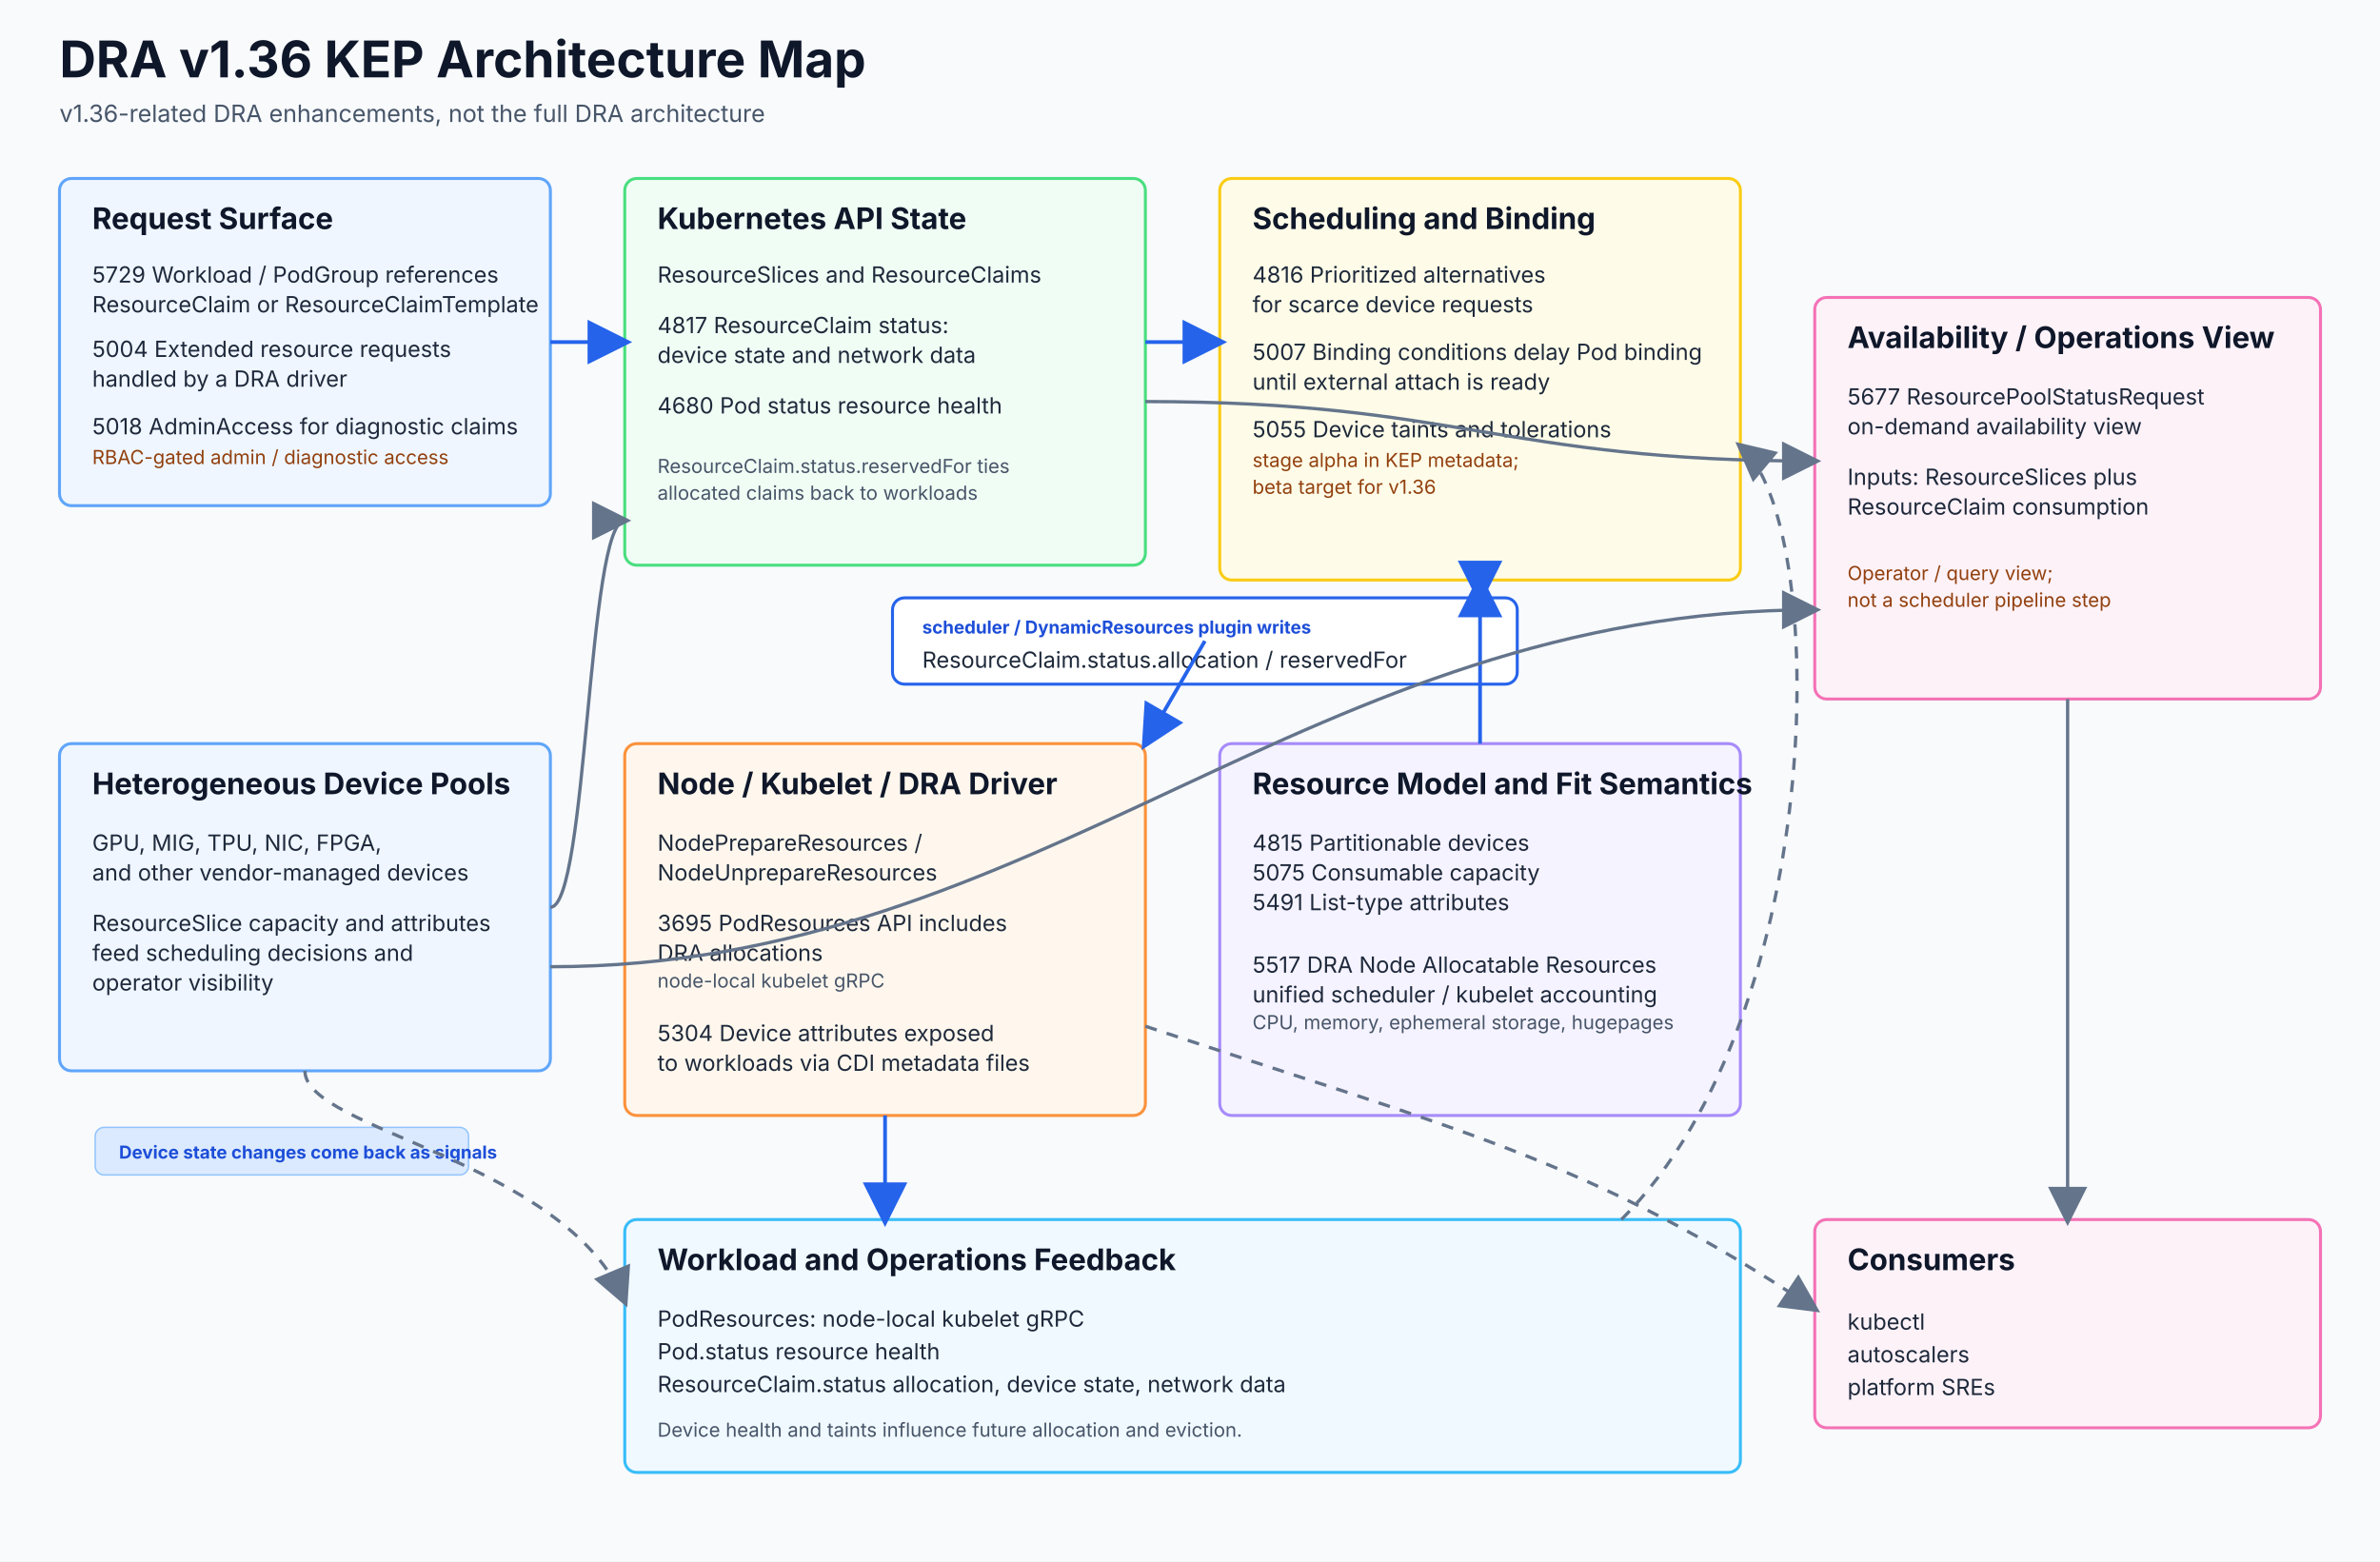
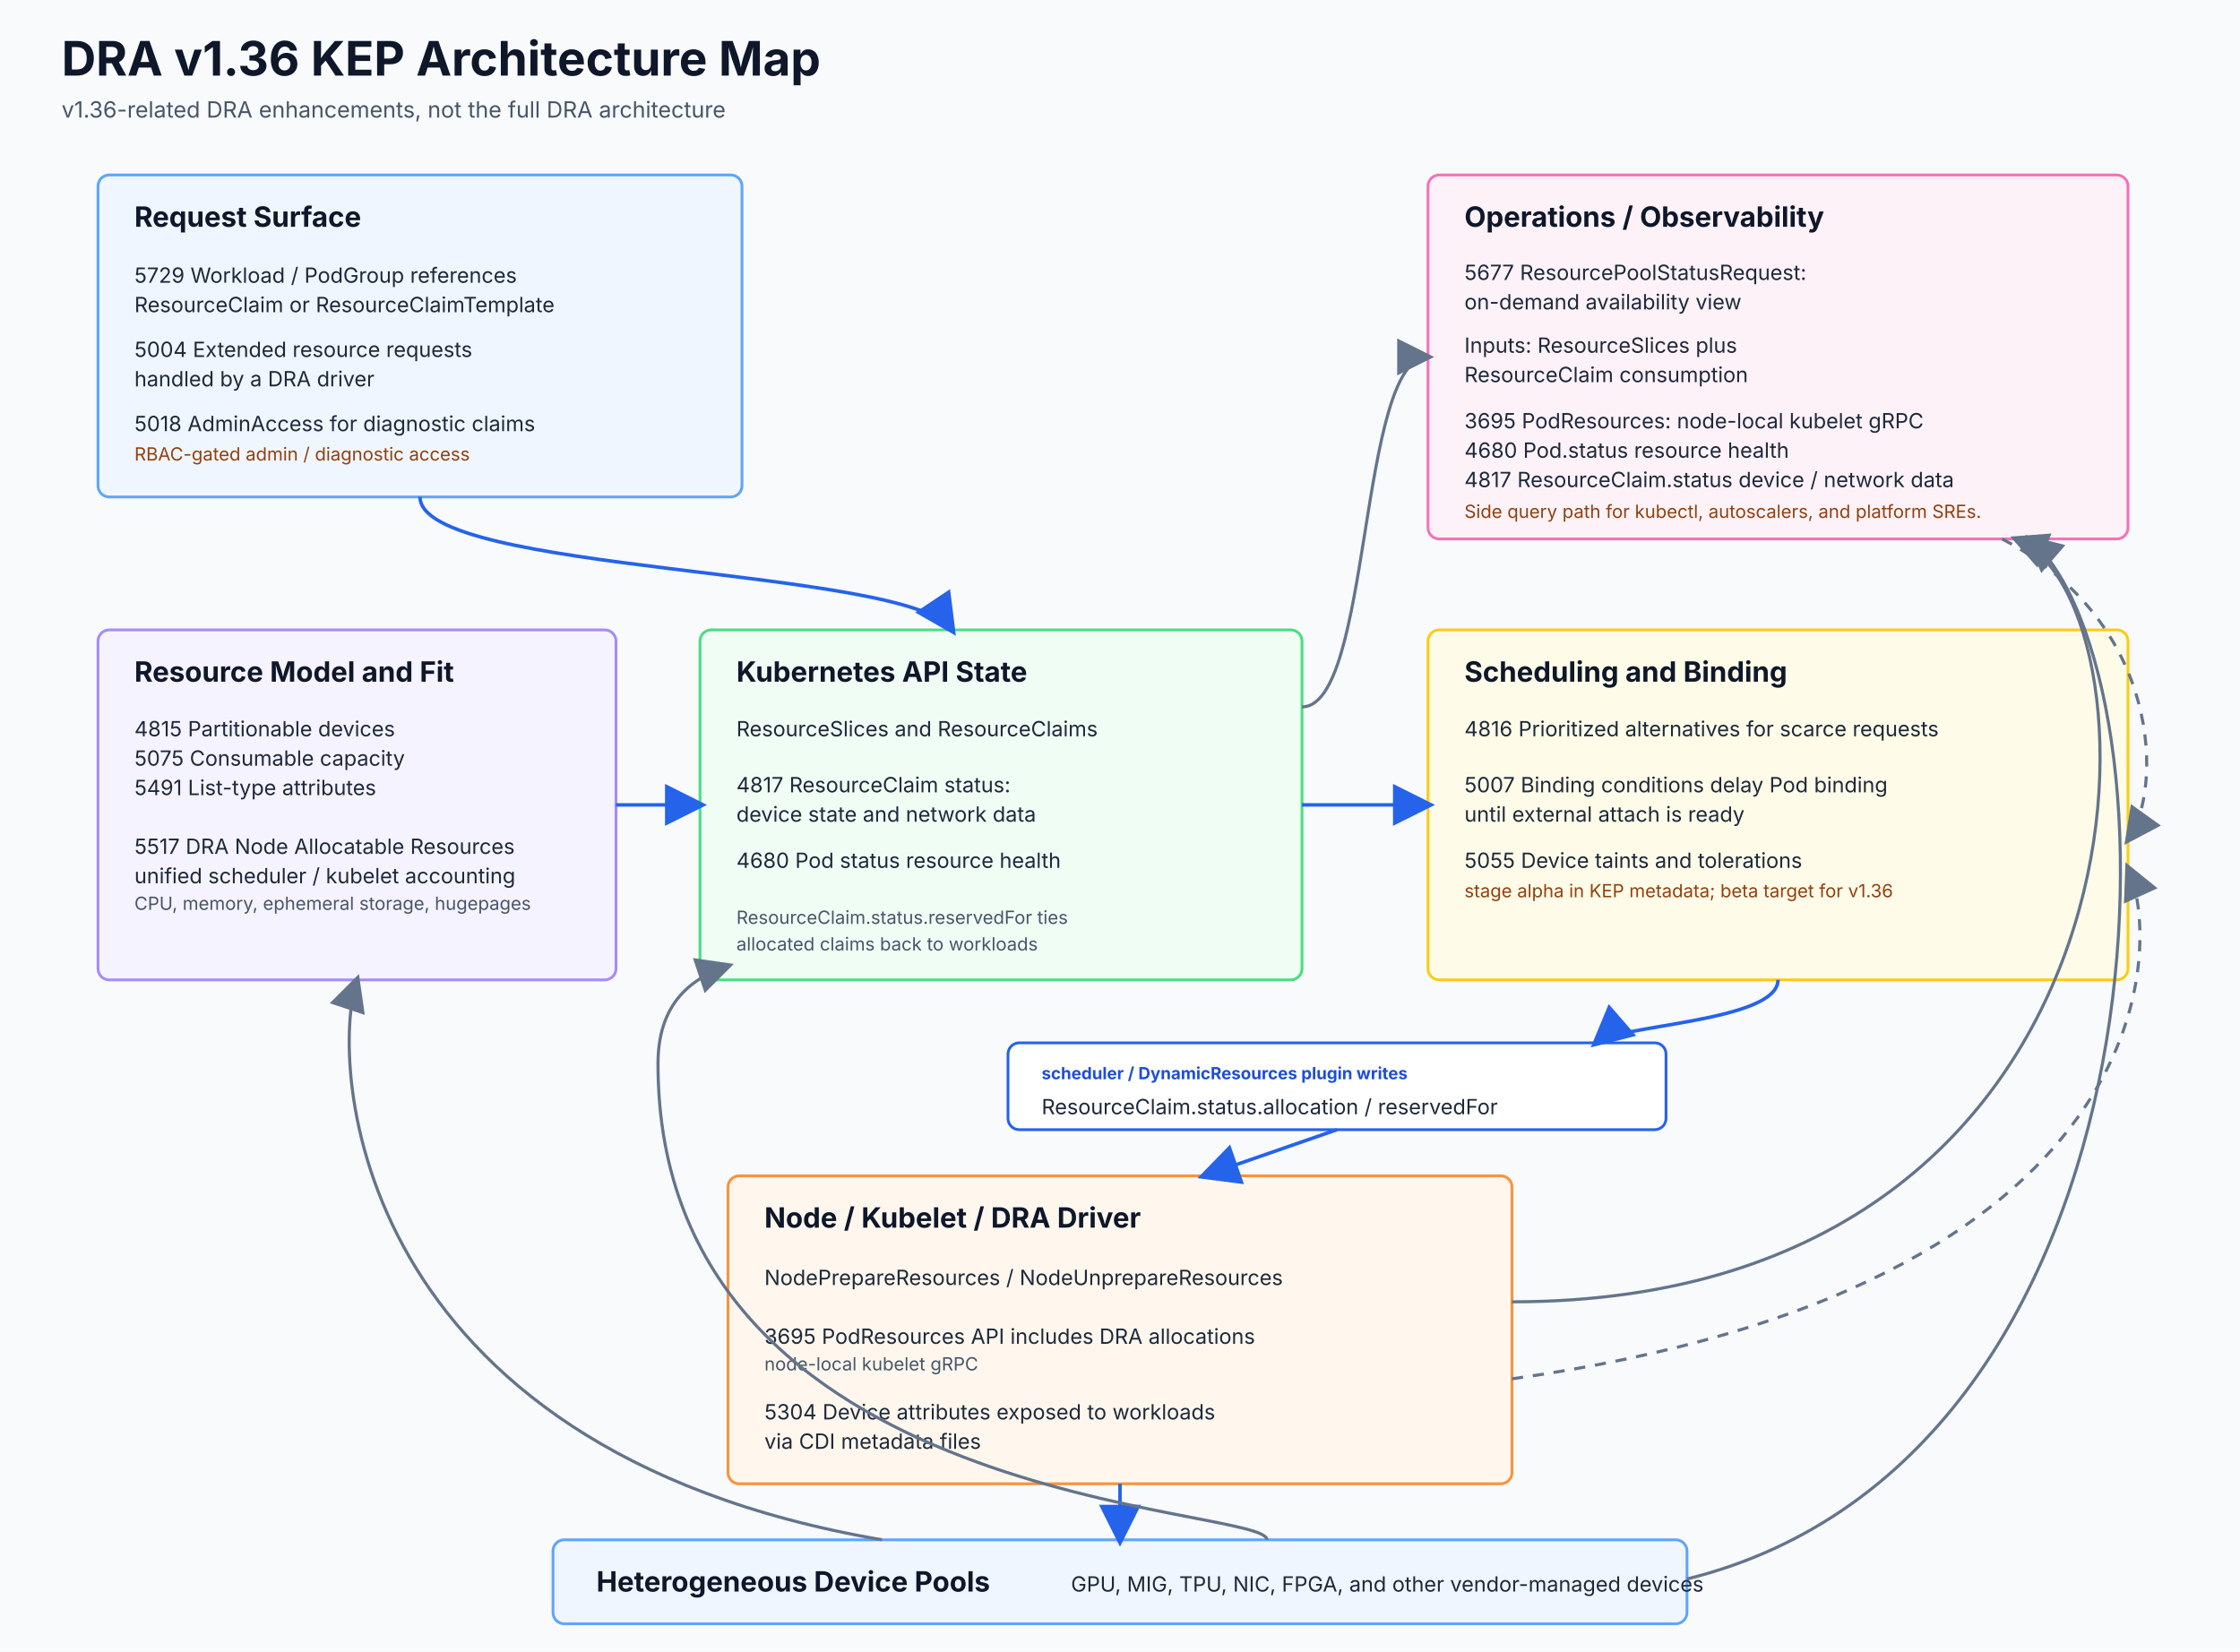
- <svg xmlns="http://www.w3.org/2000/svg" width="1600" height="1050" viewBox="0 0 1600 1050" role="img" aria-labelledby="title desc">
+ <svg xmlns="http://www.w3.org/2000/svg" width="1600" height="1180" viewBox="0 0 1600 1180" role="img" aria-labelledby="title desc">
  <defs>
    <marker id="arrow" markerWidth="12" markerHeight="12" refX="10" refY="6" orient="auto" markerUnits="strokeWidth">
      <path d="M 0 0 L 12 6 L 0 12 z" fill="#2563eb" />
    </marker>
    <marker id="arrow-muted" markerWidth="12" markerHeight="12" refX="10" refY="6" orient="auto" markerUnits="strokeWidth">
      <path d="M 0 0 L 12 6 L 0 12 z" fill="#64748b" />
    </marker>
    <style>
      .bg { fill: #f8fafc; }
      .title { font: 700 34px -apple-system, BlinkMacSystemFont, "Segoe UI", sans-serif; fill: #0f172a; }
      .subtitle { font: 16px -apple-system, BlinkMacSystemFont, "Segoe UI", sans-serif; fill: #475569; }
      .box { stroke-width: 2; rx: 8; }
      .request { fill: #eff6ff; stroke: #60a5fa; }
      .api { fill: #f0fdf4; stroke: #4ade80; }
      .sched { fill: #fefce8; stroke: #facc15; }
      .node { fill: #fff7ed; stroke: #fb923c; }
+       .device { fill: #eff6ff; stroke: #60a5fa; }
      .model { fill: #f5f3ff; stroke: #a78bfa; }
      .ops { fill: #fdf2f8; stroke: #f472b6; }
-       .feedback { fill: #f0f9ff; stroke: #38bdf8; }
      .state-note { fill: #ffffff; stroke: #2563eb; stroke-width: 2; rx: 8; }
      .section { font: 700 20px -apple-system, BlinkMacSystemFont, "Segoe UI", sans-serif; fill: #0f172a; }
      .item { font: 15px -apple-system, BlinkMacSystemFont, "Segoe UI", sans-serif; fill: #1e293b; }
      .muted { font: 13px -apple-system, BlinkMacSystemFont, "Segoe UI", sans-serif; fill: #475569; }
-       .small { font: 12px -apple-system, BlinkMacSystemFont, "Segoe UI", sans-serif; fill: #64748b; }
      .note { font: 13px -apple-system, BlinkMacSystemFont, "Segoe UI", sans-serif; fill: #92400e; }
      .arrow { fill: none; stroke: #2563eb; stroke-width: 2.5; marker-end: url(#arrow); }
      .arrow-muted { fill: none; stroke: #64748b; stroke-width: 2.2; marker-end: url(#arrow-muted); }
      .arrow-dashed { fill: none; stroke: #64748b; stroke-width: 2.2; stroke-dasharray: 8 7; marker-end: url(#arrow-muted); }
      .tag { font: 700 12px -apple-system, BlinkMacSystemFont, "Segoe UI", sans-serif; fill: #1d4ed8; }
-       .tagbox { fill: #dbeafe; stroke: #93c5fd; rx: 6; }
    </style>
  </defs>
-   <rect class="bg" width="1600" height="1050" />
-   <text class="title" x="40" y="52">DRA v1.36 KEP Architecture Map</text>
-   <text class="subtitle" x="40" y="82">v1.36-related DRA enhancements, not the full DRA architecture</text>
-   <rect class="box request" x="40" y="120" width="330" height="220" />
-   <text class="section" x="62" y="154">Request Surface</text>
-   <text class="item" x="62" y="190">
-     <tspan x="62" dy="0">5729 Workload / PodGroup references</tspan>
-     <tspan x="62" dy="20">ResourceClaim or ResourceClaimTemplate</tspan>
+   <rect class="bg" width="1600" height="1180" />
+   <text class="title" x="44" y="54">DRA v1.36 KEP Architecture Map</text>
+   <text class="subtitle" x="44" y="84">v1.36-related DRA enhancements, not the full DRA architecture</text>
+   <rect class="box request" x="70" y="125" width="460" height="230" />
+   <text class="section" x="96" y="162">Request Surface</text>
+   <text class="item" x="96" y="202">
+     <tspan x="96" dy="0">5729 Workload / PodGroup references</tspan>
+     <tspan x="96" dy="21">ResourceClaim or ResourceClaimTemplate</tspan>
  </text>
-   <text class="item" x="62" y="240">
-     <tspan x="62" dy="0">5004 Extended resource requests</tspan>
-     <tspan x="62" dy="20">handled by a DRA driver</tspan>
+   <text class="item" x="96" y="255">
+     <tspan x="96" dy="0">5004 Extended resource requests</tspan>
+     <tspan x="96" dy="21">handled by a DRA driver</tspan>
  </text>
-   <text class="item" x="62" y="292">
-     <tspan x="62" dy="0">5018 AdminAccess for diagnostic claims</tspan>
-     <tspan class="note" x="62" dy="20">RBAC-gated admin / diagnostic access</tspan>
+   <text class="item" x="96" y="308">
+     <tspan x="96" dy="0">5018 AdminAccess for diagnostic claims</tspan>
+     <tspan class="note" x="96" dy="21">RBAC-gated admin / diagnostic access</tspan>
  </text>
-   <rect class="box api" x="420" y="120" width="350" height="260" />
-   <text class="section" x="442" y="154">Kubernetes API State</text>
-   <text class="item" x="442" y="190">
-     <tspan x="442" dy="0">ResourceSlices and ResourceClaims</tspan>
+   <rect class="box ops" x="1020" y="125" width="500" height="260" />
+   <text class="section" x="1046" y="162">Operations / Observability</text>
+   <text class="item" x="1046" y="200">
+     <tspan x="1046" dy="0">5677 ResourcePoolStatusRequest:</tspan>
+     <tspan x="1046" dy="21">on-demand availability view</tspan>
  </text>
-   <text class="item" x="442" y="224">
-     <tspan x="442" dy="0">4817 ResourceClaim status:</tspan>
-     <tspan x="442" dy="20">device state and network data</tspan>
+   <text class="item" x="1046" y="252">
+     <tspan x="1046" dy="0">Inputs: ResourceSlices plus</tspan>
+     <tspan x="1046" dy="21">ResourceClaim consumption</tspan>
  </text>
-   <text class="item" x="442" y="278">
-     <tspan x="442" dy="0">4680 Pod status resource health</tspan>
+   <text class="item" x="1046" y="306">
+     <tspan x="1046" dy="0">3695 PodResources: node-local kubelet gRPC</tspan>
+     <tspan x="1046" dy="21">4680 Pod.status resource health</tspan>
+     <tspan x="1046" dy="21">4817 ResourceClaim.status device / network data</tspan>
  </text>
-   <text class="muted" x="442" y="318">
-     <tspan x="442" dy="0">ResourceClaim.status.reservedFor ties</tspan>
-     <tspan x="442" dy="18">allocated claims back to workloads</tspan>
+   <text class="note" x="1046" y="370">Side query path for kubectl, autoscalers, and platform SREs.</text>
+   <rect class="box model" x="70" y="450" width="370" height="250" />
+   <text class="section" x="96" y="487">Resource Model and Fit</text>
+   <text class="item" x="96" y="526">
+     <tspan x="96" dy="0">4815 Partitionable devices</tspan>
+     <tspan x="96" dy="21">5075 Consumable capacity</tspan>
+     <tspan x="96" dy="21">5491 List-type attributes</tspan>
  </text>
-   <rect class="box sched" x="820" y="120" width="350" height="270" />
-   <text class="section" x="842" y="154">Scheduling and Binding</text>
-   <text class="item" x="842" y="190">
-     <tspan x="842" dy="0">4816 Prioritized alternatives</tspan>
-     <tspan x="842" dy="20">for scarce device requests</tspan>
+   <text class="item" x="96" y="610">
+     <tspan x="96" dy="0">5517 DRA Node Allocatable Resources</tspan>
+     <tspan x="96" dy="21">unified scheduler / kubelet accounting</tspan>
+     <tspan class="muted" x="96" dy="19">CPU, memory, ephemeral storage, hugepages</tspan>
  </text>
-   <text class="item" x="842" y="242">
-     <tspan x="842" dy="0">5007 Binding conditions delay Pod binding</tspan>
-     <tspan x="842" dy="20">until external attach is ready</tspan>
+   <rect class="box api" x="500" y="450" width="430" height="250" />
+   <text class="section" x="526" y="487">Kubernetes API State</text>
+   <text class="item" x="526" y="526">
+     <tspan x="526" dy="0">ResourceSlices and ResourceClaims</tspan>
  </text>
-   <text class="item" x="842" y="294">
-     <tspan x="842" dy="0">5055 Device taints and tolerations</tspan>
-     <tspan class="note" x="842" dy="20">stage alpha in KEP metadata;</tspan>
-     <tspan class="note" x="842" dy="18">beta target for v1.36</tspan>
+   <text class="item" x="526" y="566">
+     <tspan x="526" dy="0">4817 ResourceClaim status:</tspan>
+     <tspan x="526" dy="21">device state and network data</tspan>
  </text>
-   <rect class="state-note" x="600" y="402" width="420" height="58" />
-   <text class="tag" x="620" y="426">scheduler / DynamicResources plugin writes</text>
-   <text class="item" x="620" y="449">ResourceClaim.status.allocation / reservedFor</text>
-   <rect class="box request" x="40" y="500" width="330" height="220" />
-   <text class="section" x="62" y="534">Heterogeneous Device Pools</text>
-   <text class="item" x="62" y="572">
-     <tspan x="62" dy="0">GPU, MIG, TPU, NIC, FPGA,</tspan>
-     <tspan x="62" dy="20">and other vendor-managed devices</tspan>
+   <text class="item" x="526" y="620">4680 Pod status resource health</text>
+   <text class="muted" x="526" y="660">
+     <tspan x="526" dy="0">ResourceClaim.status.reservedFor ties</tspan>
+     <tspan x="526" dy="19">allocated claims back to workloads</tspan>
  </text>
-   <text class="item" x="62" y="626">
-     <tspan x="62" dy="0">ResourceSlice capacity and attributes</tspan>
-     <tspan x="62" dy="20">feed scheduling decisions and</tspan>
-     <tspan x="62" dy="20">operator visibility</tspan>
+   <rect class="box sched" x="1020" y="450" width="500" height="250" />
+   <text class="section" x="1046" y="487">Scheduling and Binding</text>
+   <text class="item" x="1046" y="526">
+     <tspan x="1046" dy="0">4816 Prioritized alternatives for scarce requests</tspan>
  </text>
-   <rect class="box node" x="420" y="500" width="350" height="250" />
-   <text class="section" x="442" y="534">Node / Kubelet / DRA Driver</text>
-   <text class="item" x="442" y="572">
-     <tspan x="442" dy="0">NodePrepareResources /</tspan>
-     <tspan x="442" dy="20">NodeUnprepareResources</tspan>
+   <text class="item" x="1046" y="566">
+     <tspan x="1046" dy="0">5007 Binding conditions delay Pod binding</tspan>
+     <tspan x="1046" dy="21">until external attach is ready</tspan>
  </text>
-   <text class="item" x="442" y="626">
-     <tspan x="442" dy="0">3695 PodResources API includes</tspan>
-     <tspan x="442" dy="20">DRA allocations</tspan>
-     <tspan class="muted" x="442" dy="18">node-local kubelet gRPC</tspan>
+   <text class="item" x="1046" y="620">
+     <tspan x="1046" dy="0">5055 Device taints and tolerations</tspan>
+     <tspan class="note" x="1046" dy="21">stage alpha in KEP metadata; beta target for v1.36</tspan>
  </text>
-   <text class="item" x="442" y="700">
-     <tspan x="442" dy="0">5304 Device attributes exposed</tspan>
-     <tspan x="442" dy="20">to workloads via CDI metadata files</tspan>
+   <rect class="state-note" x="720" y="745" width="470" height="62" />
+   <text class="tag" x="744" y="771">scheduler / DynamicResources plugin writes</text>
+   <text class="item" x="744" y="796">ResourceClaim.status.allocation / reservedFor</text>
+   <rect class="box node" x="520" y="840" width="560" height="220" />
+   <text class="section" x="546" y="877">Node / Kubelet / DRA Driver</text>
+   <text class="item" x="546" y="918">
+     <tspan x="546" dy="0">NodePrepareResources / NodeUnprepareResources</tspan>
  </text>
-   <rect class="box model" x="820" y="500" width="350" height="250" />
-   <text class="section" x="842" y="534">Resource Model and Fit Semantics</text>
-   <text class="item" x="842" y="572">
-     <tspan x="842" dy="0">4815 Partitionable devices</tspan>
-     <tspan x="842" dy="20">5075 Consumable capacity</tspan>
-     <tspan x="842" dy="20">5491 List-type attributes</tspan>
+   <text class="item" x="546" y="960">
+     <tspan x="546" dy="0">3695 PodResources API includes DRA allocations</tspan>
+     <tspan class="muted" x="546" dy="19">node-local kubelet gRPC</tspan>
  </text>
-   <text class="item" x="842" y="654">
-     <tspan x="842" dy="0">5517 DRA Node Allocatable Resources</tspan>
-     <tspan x="842" dy="20">unified scheduler / kubelet accounting</tspan>
-     <tspan class="muted" x="842" dy="18">CPU, memory, ephemeral storage, hugepages</tspan>
+   <text class="item" x="546" y="1014">
+     <tspan x="546" dy="0">5304 Device attributes exposed to workloads</tspan>
+     <tspan x="546" dy="21">via CDI metadata files</tspan>
  </text>
-   <rect class="box ops" x="1220" y="200" width="340" height="270" />
-   <text class="section" x="1242" y="234">Availability / Operations View</text>
-   <text class="item" x="1242" y="272">
-     <tspan x="1242" dy="0">5677 ResourcePoolStatusRequest</tspan>
-     <tspan x="1242" dy="20">on-demand availability view</tspan>
-   </text>
-   <text class="item" x="1242" y="326">
-     <tspan x="1242" dy="0">Inputs: ResourceSlices plus</tspan>
-     <tspan x="1242" dy="20">ResourceClaim consumption</tspan>
-   </text>
-   <text class="note" x="1242" y="390">
-     <tspan x="1242" dy="0">Operator / query view;</tspan>
-     <tspan x="1242" dy="18">not a scheduler pipeline step</tspan>
-   </text>
-   <rect class="box feedback" x="420" y="820" width="750" height="170" />
-   <text class="section" x="442" y="854">Workload and Operations Feedback</text>
-   <text class="item" x="442" y="892">
-     <tspan x="442" dy="0">PodResources: node-local kubelet gRPC</tspan>
-     <tspan x="442" dy="22">Pod.status resource health</tspan>
-     <tspan x="442" dy="22">ResourceClaim.status allocation, device state, network data</tspan>
-   </text>
-   <text class="muted" x="442" y="966">Device health and taints influence future allocation and eviction.</text>
-   <rect class="box ops" x="1220" y="820" width="340" height="140" />
-   <text class="section" x="1242" y="854">Consumers</text>
-   <text class="item" x="1242" y="894">
-     <tspan x="1242" dy="0">kubectl</tspan>
-     <tspan x="1242" dy="22">autoscalers</tspan>
-     <tspan x="1242" dy="22">platform SREs</tspan>
-   </text>
-   <path class="arrow" d="M 370 230 L 420 230" />
-   <path class="arrow" d="M 770 230 L 820 230" />
-   <path class="arrow" d="M 995 390 L 995 402" />
-   <path class="arrow" d="M 810 431 L 770 500" />
-   <path class="arrow" d="M 995 500 L 995 390" />
-   <path class="arrow-muted" d="M 370 610 C 395 610 395 350 420 350" />
-   <path class="arrow-muted" d="M 770 270 C 980 270 1010 310 1220 310" />
-   <path class="arrow-muted" d="M 370 650 C 700 650 880 410 1220 410" />
-   <path class="arrow-muted" d="M 1390 470 L 1390 820" />
-   <path class="arrow" d="M 595 750 L 595 820" />
-   <path class="arrow-dashed" d="M 1090 820 C 1230 680 1230 350 1170 300" />
-   <path class="arrow-dashed" d="M 770 690 C 980 760 1070 780 1220 880" />
-   <rect class="tagbox" x="64" y="758" width="251" height="32" />
-   <text class="tag" x="80" y="779">Device state changes come back as signals</text>
-   <path class="arrow-dashed" d="M 205 720 C 205 760 380 780 420 875" />
+   <rect class="box device" x="395" y="1100" width="810" height="60" />
+   <text class="section" x="426" y="1137">Heterogeneous Device Pools</text>
+   <text class="item" x="765" y="1137">GPU, MIG, TPU, NIC, FPGA, and other vendor-managed devices</text>
+   <path class="arrow" d="M 300 355 C 300 410 650 405 680 450" />
+   <path class="arrow" d="M 930 575 L 1020 575" />
+   <path class="arrow" d="M 440 575 L 500 575" />
+   <path class="arrow" d="M 1270 700 C 1270 730 1155 732 1140 745" />
+   <path class="arrow" d="M 955 807 L 860 840" />
+   <path class="arrow" d="M 800 1060 L 800 1100" />
+   <path class="arrow-muted" d="M 630 1100 C 250 1035 235 760 255 700" />
+   <path class="arrow-muted" d="M 905 1100 C 905 1075 470 1080 470 760 C 470 720 490 700 520 690" />
+   <path class="arrow-muted" d="M 930 505 C 980 505 970 255 1020 255" />
+   <path class="arrow-muted" d="M 1080 930 C 1550 930 1550 430 1440 385" />
+   <path class="arrow-muted" d="M 1205 1128 C 1560 1040 1560 480 1450 385" />
+   <path class="arrow-dashed" d="M 1430 385 C 1545 445 1545 565 1520 600" />
+   <path class="arrow-dashed" d="M 1080 985 C 1545 920 1545 675 1520 620" />
</svg>
